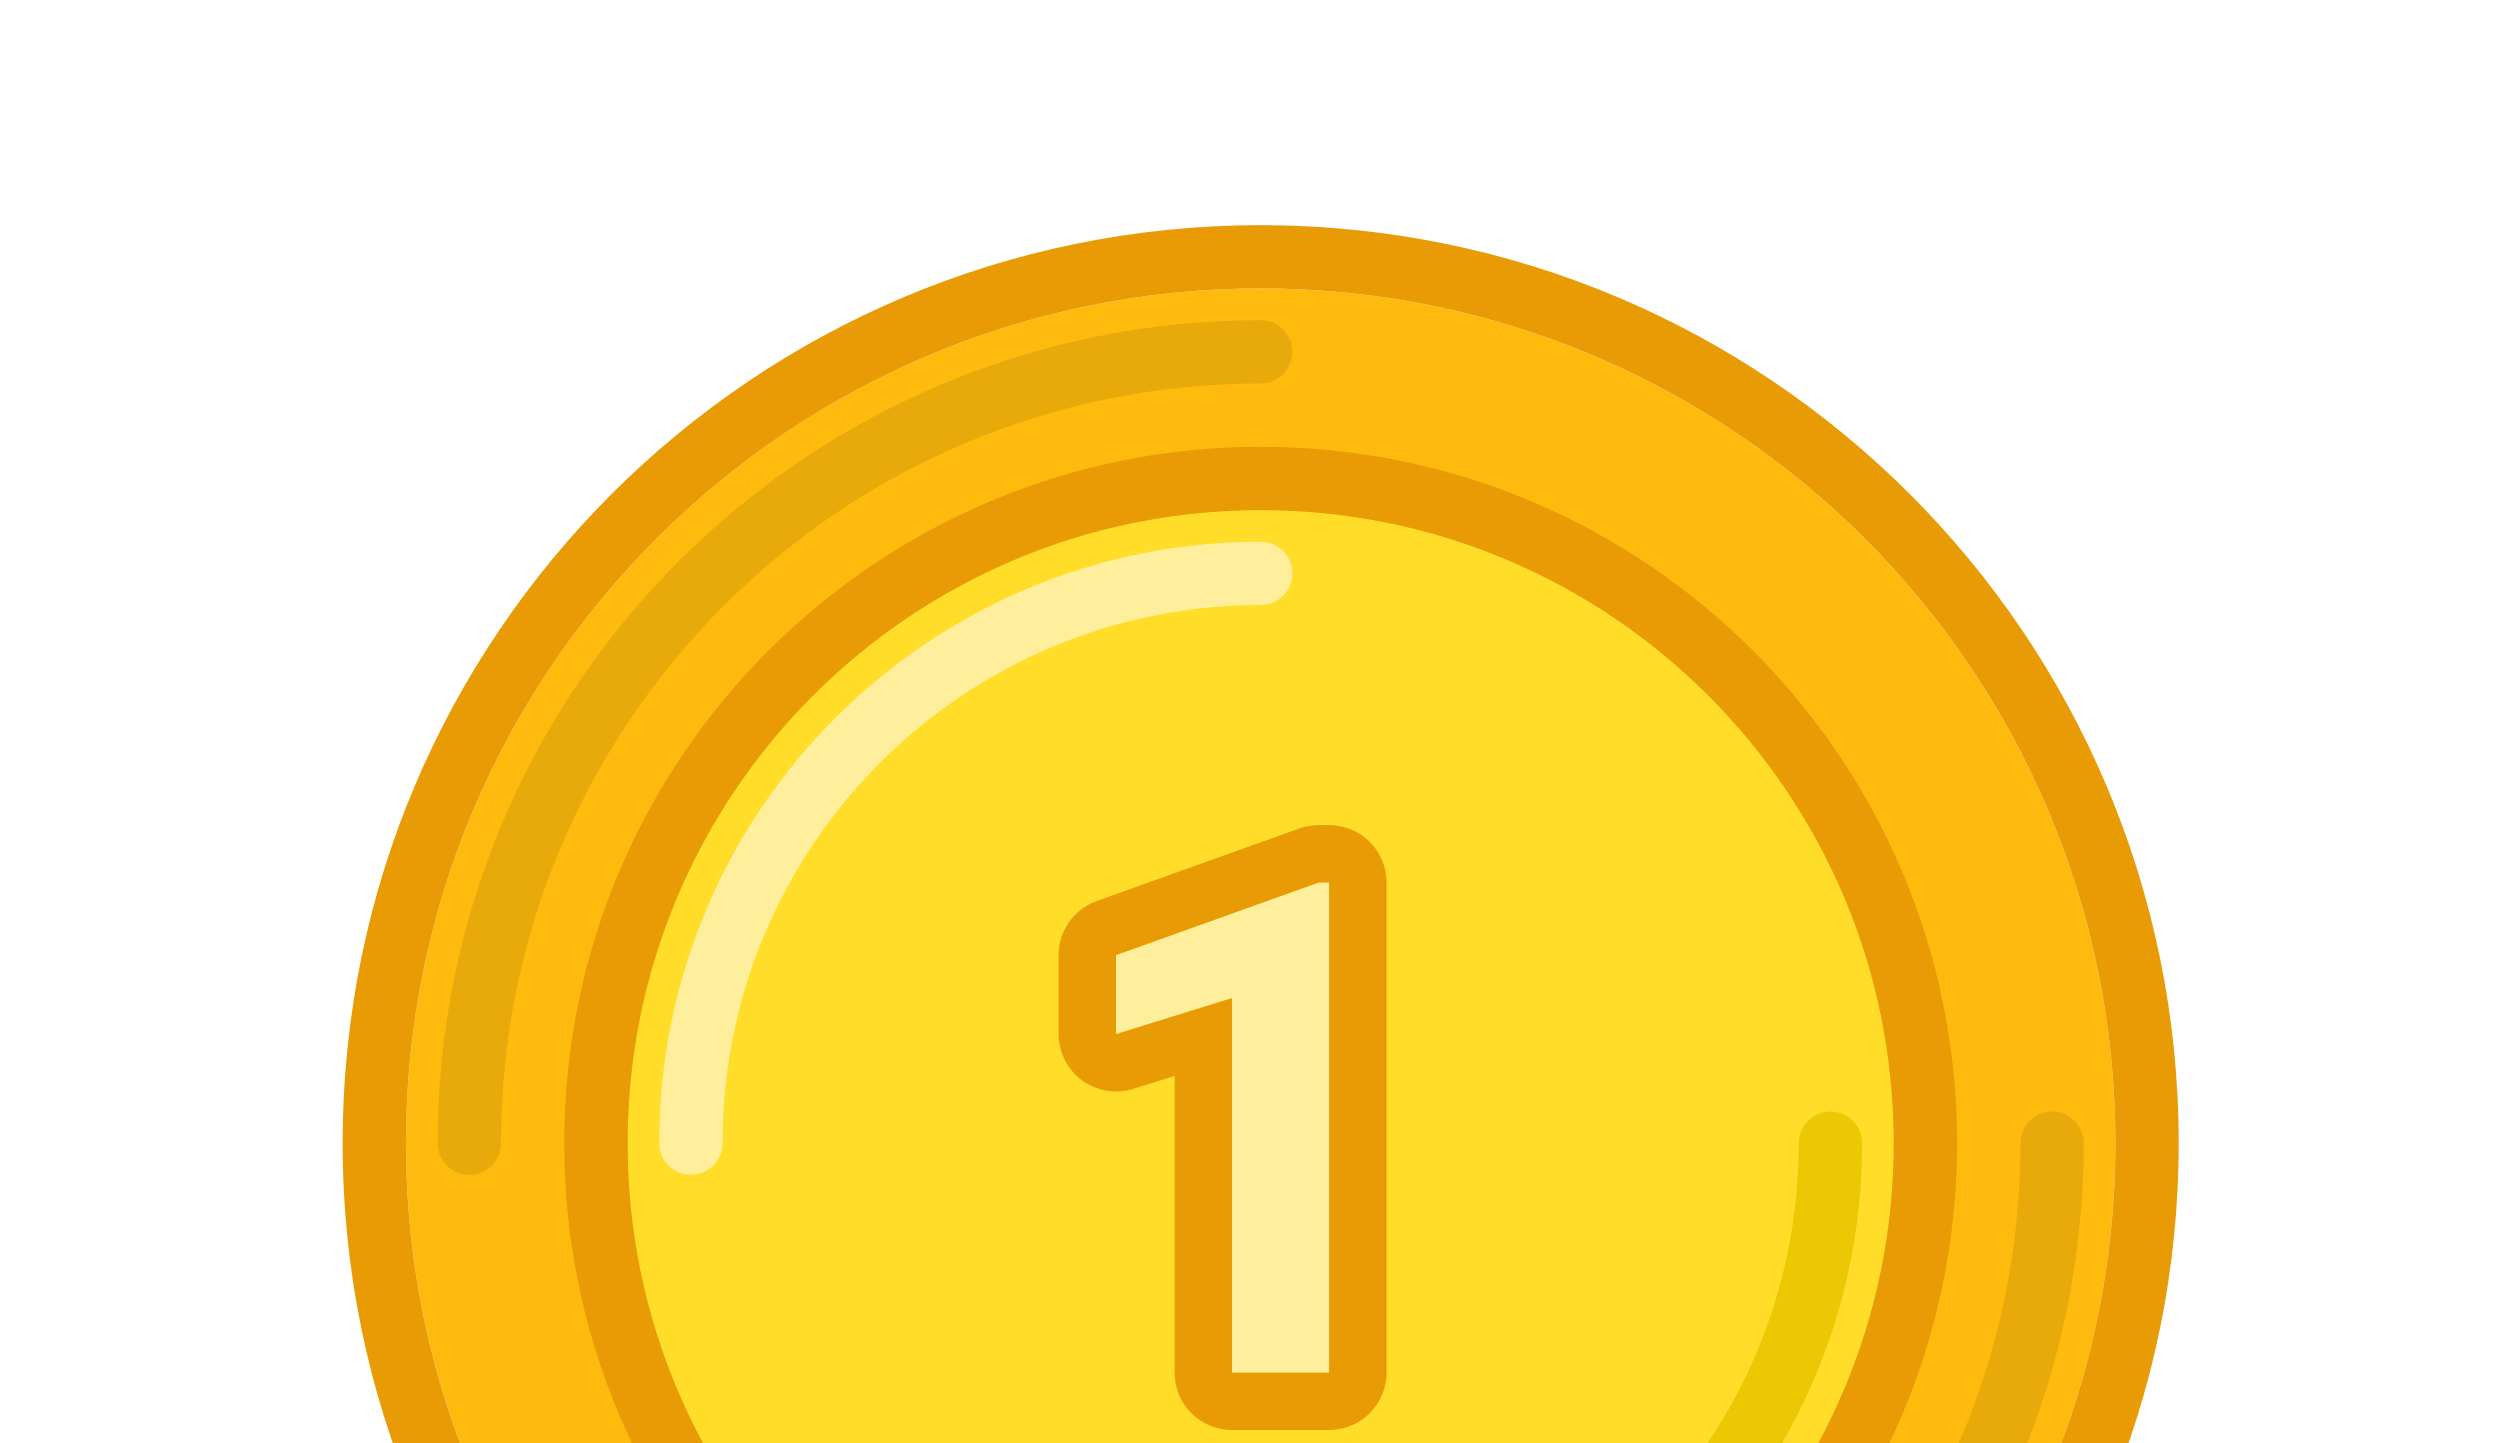
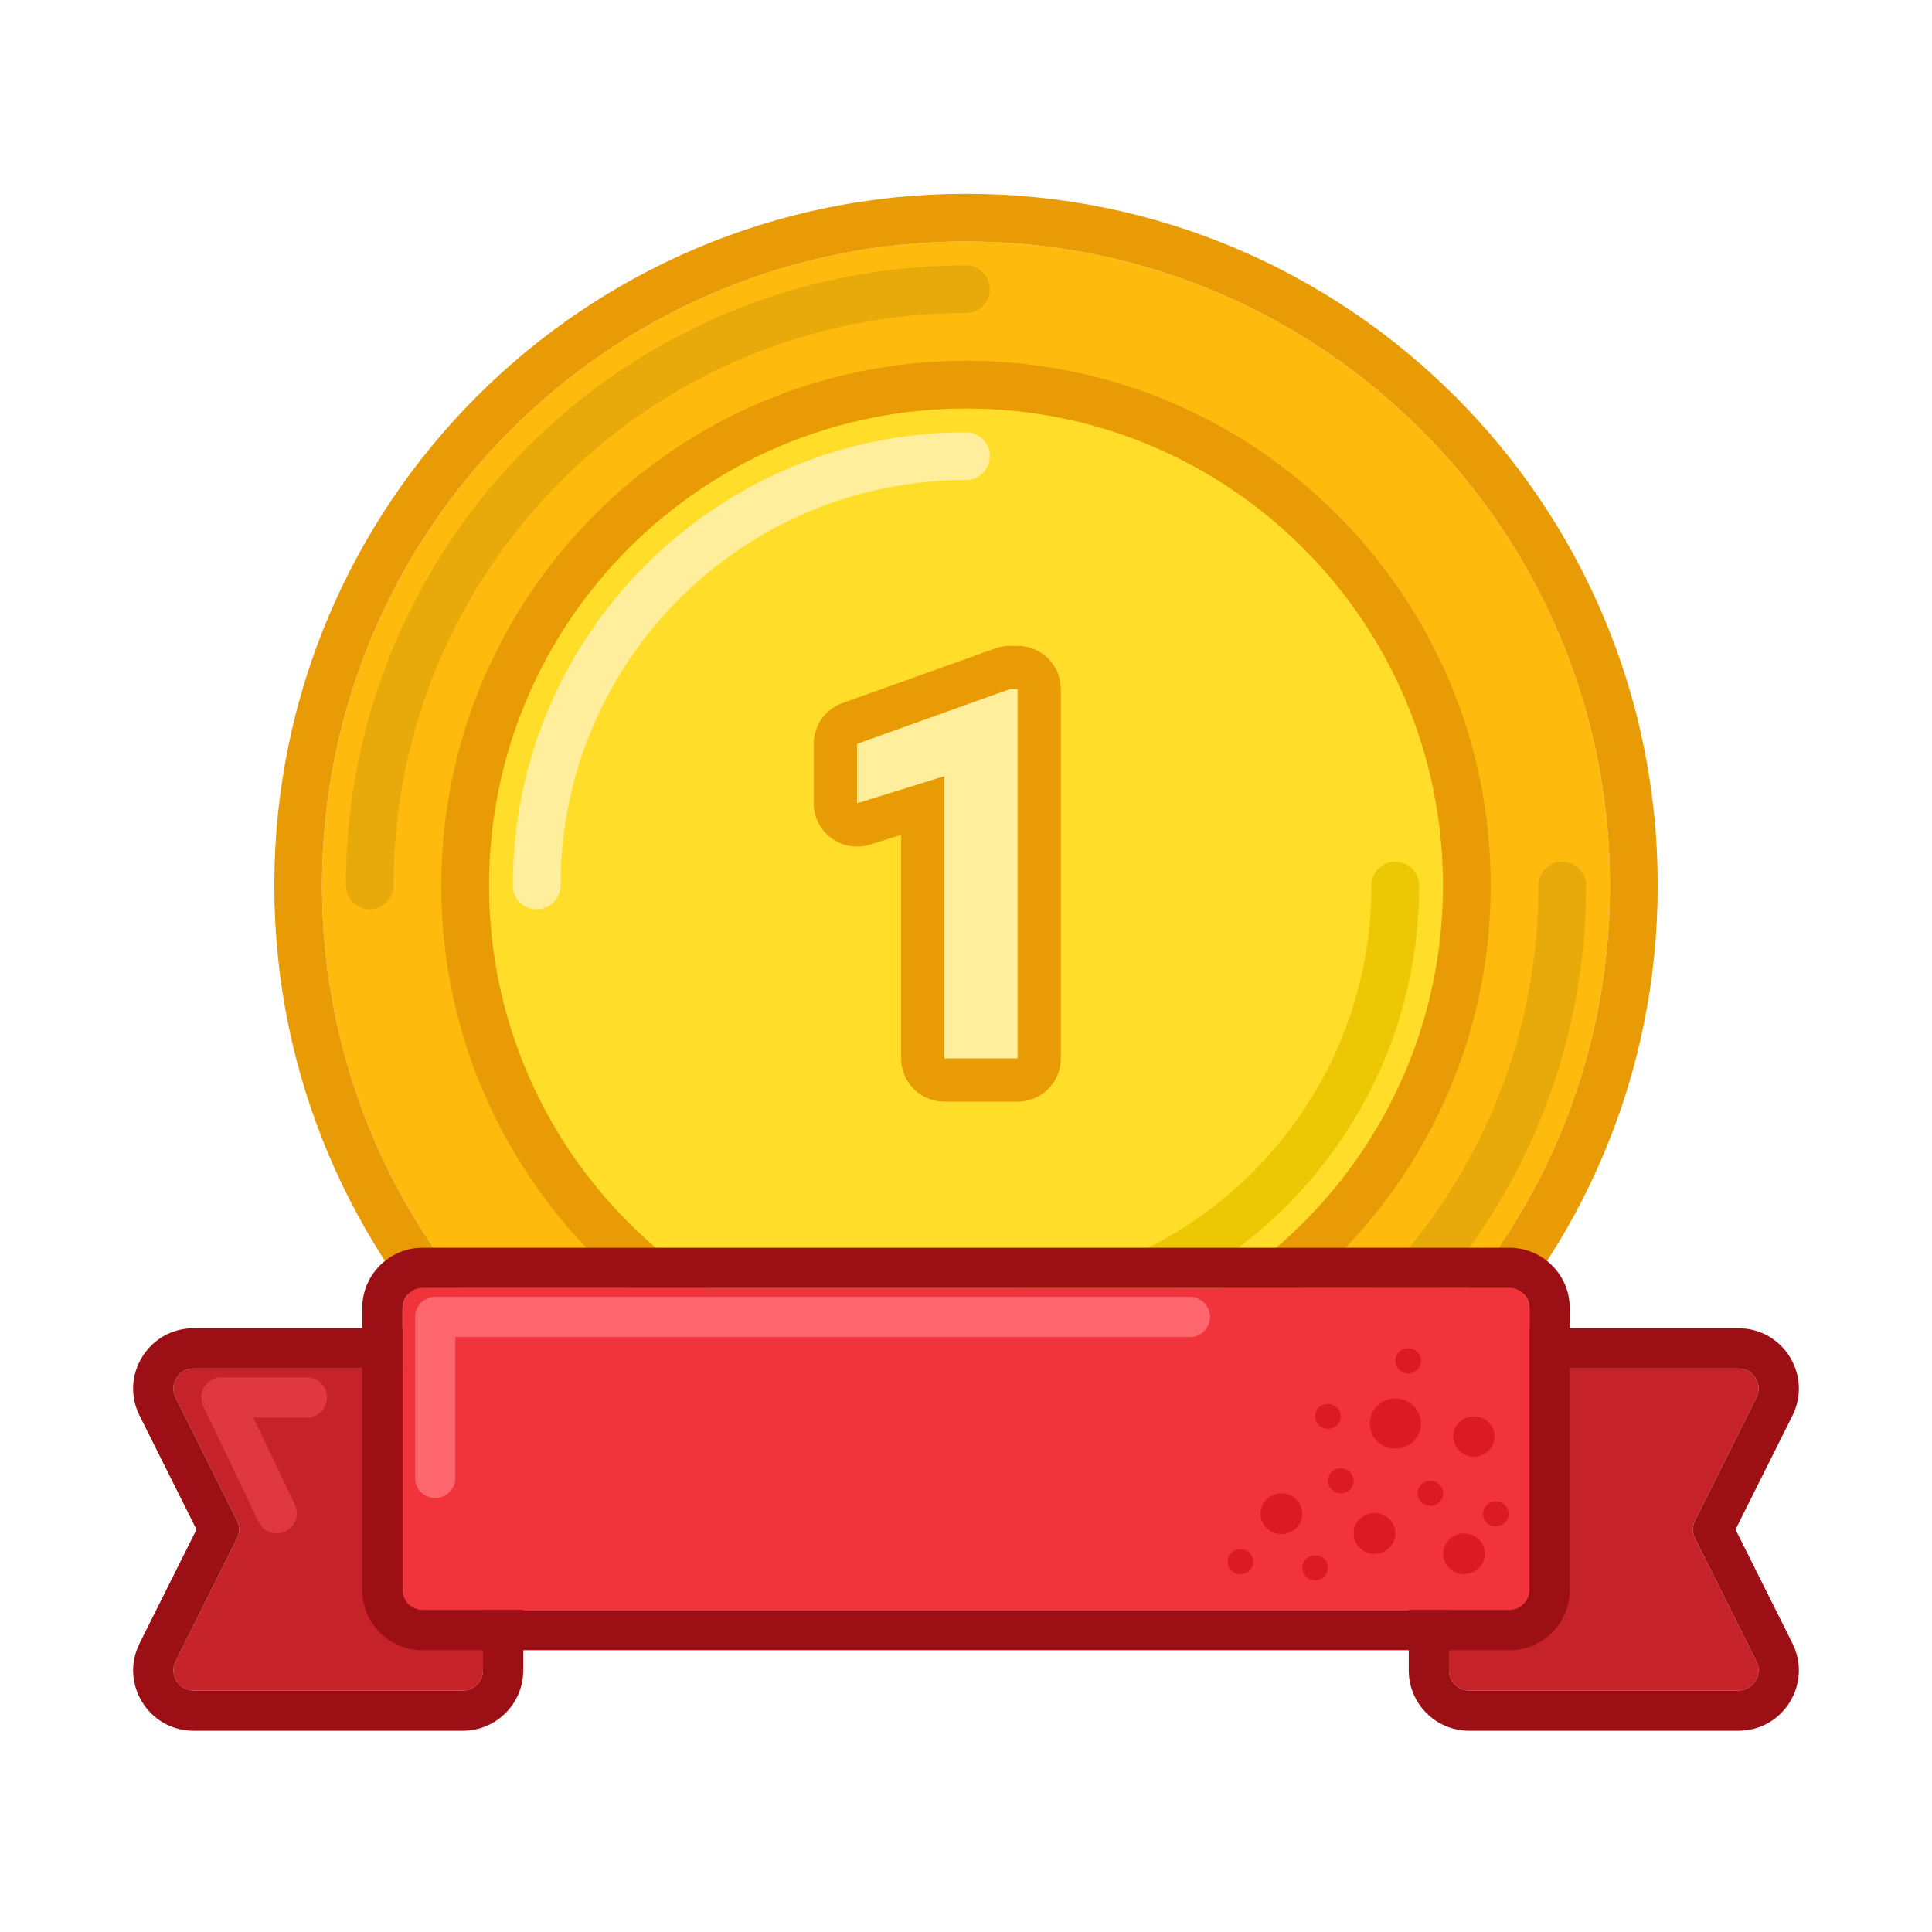
- <svg xmlns="http://www.w3.org/2000/svg" width="52" height="30" viewBox="0 0 52 30" fill="none">
-   <path d="M44 23.778C44 33.596 36.04 41.556 26.222 41.556C16.404 41.556 8.444 33.596 8.444 23.778C8.444 13.959 16.404 6 26.222 6C36.04 6 44 13.959 44 23.778Z" fill="#FFBB0D" />
-   <path fill-rule="evenodd" clip-rule="evenodd" d="M45.317 23.778C45.317 34.324 36.768 42.873 26.222 42.873C15.676 42.873 7.127 34.324 7.127 23.778C7.127 13.233 15.676 4.684 26.222 4.684C36.768 4.684 45.317 13.233 45.317 23.778ZM26.222 41.556C36.04 41.556 44 33.597 44 23.778C44 13.96 36.04 6 26.222 6C16.404 6 8.444 13.96 8.444 23.778C8.444 33.597 16.404 41.556 26.222 41.556Z" fill="#E89B05" />
-   <path fill-rule="evenodd" clip-rule="evenodd" d="M9.761 24.438C9.398 24.438 9.103 24.143 9.103 23.779C9.103 14.324 16.767 6.66 26.222 6.66C26.586 6.66 26.881 6.955 26.881 7.318C26.881 7.682 26.586 7.977 26.222 7.977C17.495 7.977 10.42 15.052 10.42 23.779C10.42 24.143 10.125 24.438 9.761 24.438Z" fill="#E8AA0A" />
-   <path fill-rule="evenodd" clip-rule="evenodd" d="M42.683 23.119C43.047 23.119 43.341 23.414 43.341 23.778C43.341 33.232 35.677 40.897 26.222 40.897C25.858 40.897 25.564 40.602 25.564 40.239C25.564 39.875 25.858 39.58 26.222 39.58C34.95 39.58 42.025 32.505 42.025 23.778C42.025 23.414 42.319 23.119 42.683 23.119Z" fill="#E8AA0A" />
-   <path d="M39.391 23.778C39.391 31.051 33.495 36.947 26.222 36.947C18.949 36.947 13.053 31.051 13.053 23.778C13.053 16.505 18.949 10.609 26.222 10.609C33.495 10.609 39.391 16.505 39.391 23.778Z" fill="#FFDD28" />
-   <path fill-rule="evenodd" clip-rule="evenodd" d="M40.708 23.779C40.708 31.779 34.222 38.264 26.222 38.264C18.222 38.264 11.736 31.779 11.736 23.779C11.736 15.778 18.222 9.293 26.222 9.293C34.222 9.293 40.708 15.778 40.708 23.779ZM26.222 36.947C33.495 36.947 39.391 31.052 39.391 23.779C39.391 16.506 33.495 10.61 26.222 10.61C18.949 10.61 13.053 16.506 13.053 23.779C13.053 31.052 18.949 36.947 26.222 36.947Z" fill="#E89B05" />
-   <path fill-rule="evenodd" clip-rule="evenodd" d="M26.222 34.972C32.404 34.972 37.415 29.961 37.415 23.779C37.415 23.415 37.71 23.12 38.074 23.12C38.438 23.12 38.732 23.415 38.732 23.779C38.732 30.688 33.131 36.289 26.222 36.289C25.858 36.289 25.564 35.994 25.564 35.631C25.564 35.267 25.858 34.972 26.222 34.972Z" fill="#ECC704" />
-   <path fill-rule="evenodd" clip-rule="evenodd" d="M26.222 12.585C20.04 12.585 15.029 17.596 15.029 23.778C15.029 24.142 14.734 24.436 14.37 24.436C14.007 24.436 13.712 24.142 13.712 23.778C13.712 16.869 19.313 11.268 26.222 11.268C26.586 11.268 26.881 11.562 26.881 11.926C26.881 12.29 26.586 12.585 26.222 12.585Z" fill="#FFEF9C" />
-   <path d="M27.646 28.551H25.625V20.761L23.213 21.509V19.866L27.429 18.355H27.646V28.551Z" fill="#FFEF9C" />
-   <path fill-rule="evenodd" clip-rule="evenodd" d="M28.84 28.551C28.84 29.21 28.305 29.744 27.646 29.744H25.625C24.966 29.744 24.432 29.21 24.432 28.551V22.381L23.566 22.649C23.204 22.761 22.81 22.695 22.505 22.47C22.2 22.245 22.019 21.888 22.019 21.509V19.866C22.019 19.362 22.336 18.912 22.81 18.742L27.027 17.232C27.156 17.186 27.292 17.162 27.429 17.162H27.646C28.305 17.162 28.84 17.696 28.84 18.355V28.551ZM25.625 20.761V28.551H27.646V18.355H27.429L23.213 19.866V21.509L25.625 20.761Z" fill="#E89B05" />
+ <svg xmlns="http://www.w3.org/2000/svg" width="96" height="96" viewBox="0 0 96 96" fill="none">
+   <path d="M80 44C80 61.673 65.673 76 48 76C30.327 76 16 61.673 16 44C16 26.327 30.327 12 48 12C65.673 12 80 26.327 80 44Z" fill="#FFBB0D" />
+   <path fill-rule="evenodd" clip-rule="evenodd" d="M82.371 44C82.371 62.982 66.983 78.37 48 78.37C29.018 78.37 13.63 62.982 13.63 44C13.63 25.017 29.018 9.629 48 9.629C66.983 9.629 82.371 25.017 82.371 44ZM48 76C65.673 76 80 61.673 80 44C80 26.327 65.673 12 48 12C30.327 12 16 26.327 16 44C16 61.673 30.327 76 48 76Z" fill="#E89B05" />
+   <path fill-rule="evenodd" clip-rule="evenodd" d="M18.371 45.185C17.716 45.185 17.186 44.654 17.186 44C17.186 26.981 30.982 13.185 48 13.185C48.655 13.185 49.185 13.716 49.185 14.37C49.185 15.025 48.655 15.555 48 15.555C32.291 15.555 19.556 28.29 19.556 44C19.556 44.654 19.025 45.185 18.371 45.185Z" fill="#E8AA0A" />
+   <path fill-rule="evenodd" clip-rule="evenodd" d="M77.63 42.815C78.285 42.815 78.815 43.345 78.815 44C78.815 61.018 65.019 74.814 48.001 74.814C47.346 74.814 46.815 74.284 46.815 73.629C46.815 72.975 47.346 72.444 48.001 72.444C63.71 72.444 76.445 59.709 76.445 44C76.445 43.345 76.976 42.815 77.63 42.815Z" fill="#E8AA0A" />
+   <path d="M71.704 44C71.704 57.091 61.092 67.703 48.001 67.703C34.909 67.703 24.297 57.091 24.297 44C24.297 30.908 34.909 20.296 48.001 20.296C61.092 20.296 71.704 30.908 71.704 44Z" fill="#FFDD28" />
+   <path fill-rule="evenodd" clip-rule="evenodd" d="M74.074 44C74.074 58.4 62.4 70.074 48 70.074C33.599 70.074 21.926 58.4 21.926 44C21.926 29.599 33.599 17.926 48 17.926C62.4 17.926 74.074 29.599 74.074 44ZM48 67.704C61.091 67.704 71.704 57.091 71.704 44C71.704 30.909 61.091 20.296 48 20.296C34.909 20.296 24.296 30.909 24.296 44C24.296 57.091 34.909 67.704 48 67.704Z" fill="#E89B05" />
+   <path fill-rule="evenodd" clip-rule="evenodd" d="M48 64.148C59.128 64.148 68.148 55.127 68.148 43.999C68.148 43.345 68.679 42.814 69.333 42.814C69.988 42.814 70.519 43.345 70.519 43.999C70.519 56.436 60.437 66.518 48 66.518C47.346 66.518 46.815 65.987 46.815 65.333C46.815 64.678 47.346 64.148 48 64.148Z" fill="#ECC704" />
+   <path fill-rule="evenodd" clip-rule="evenodd" d="M48 23.852C36.872 23.852 27.852 32.872 27.852 44C27.852 44.654 27.321 45.185 26.667 45.185C26.012 45.185 25.481 44.654 25.481 44C25.481 31.563 35.563 21.481 48 21.481C48.654 21.481 49.185 22.012 49.185 22.667C49.185 23.321 48.654 23.852 48 23.852Z" fill="#FFEF9C" />
+   <path d="M11.776 75.553L8.723 69.447C8.391 68.782 8.874 68 9.618 68L23 68C23.552 68 24 68.448 24 69L24 83C24 83.552 23.552 84 23 84L9.618 84C8.874 84 8.391 83.218 8.723 82.553L11.776 76.447C11.917 76.166 11.917 75.834 11.776 75.553Z" fill="#C52229" />
+   <path d="M84.223 75.553L87.276 69.447C87.608 68.782 87.125 68 86.382 68L73 68C72.447 68 72 68.448 72 69L72 83C72 83.552 72.447 84 73 84L86.382 84C87.125 84 87.608 83.218 87.276 82.553L84.223 76.447C84.082 76.166 84.082 75.834 84.223 75.553Z" fill="#C52229" />
+   <path fill-rule="evenodd" clip-rule="evenodd" d="M9.764 76L6.935 70.342C5.937 68.347 7.388 66 9.618 66L23 66C24.657 66 26 67.343 26 69L26 83C26 84.657 24.657 86 23 86L9.618 86C7.388 86 5.937 83.653 6.935 81.658L9.764 76ZM9.987 76.446C9.987 76.447 9.987 76.447 9.987 76.447L10.882 76L9.987 76.447L9.987 76.446ZM86.236 76L89.065 70.342C90.062 68.347 88.612 66 86.382 66L73 66C71.343 66 70 67.343 70 69L70 83C70 84.657 71.343 86 73 86L86.382 86C88.612 86 90.062 83.653 89.065 81.658L86.236 76ZM87.276 69.447L84.224 75.553C84.083 75.834 84.083 76.166 84.224 76.447L87.276 82.553C87.609 83.218 87.125 84 86.382 84L73 84C72.448 84 72 83.552 72 83L72 69C72 68.448 72.448 68 73 68L86.382 68C87.125 68 87.609 68.782 87.276 69.447ZM8.724 69.447L11.776 75.553C11.917 75.834 11.917 76.166 11.776 76.447L8.724 82.553C8.391 83.218 8.875 84 9.618 84L23 84C23.552 84 24 83.552 24 83L24 69C24 68.448 23.552 68 23 68L9.618 68C8.875 68 8.391 68.782 8.724 69.447Z" fill="#9B0F15" />
+   <path fill-rule="evenodd" clip-rule="evenodd" d="M10.154 68.904C10.337 68.614 10.656 68.438 11 68.438H15.25C15.802 68.438 16.25 68.885 16.25 69.438C16.25 69.99 15.802 70.438 15.25 70.438H12.587L14.652 74.756C14.89 75.254 14.68 75.851 14.181 76.09C13.683 76.328 13.086 76.117 12.848 75.619L10.098 69.869C9.95 69.559 9.971 69.195 10.154 68.904Z" fill="#DF3840" />
+   <path d="M76 79L76 65C76 64.448 75.552 64 75 64L21 64C20.448 64 20 64.448 20 65L20 79C20 79.552 20.448 80 21 80L75 80C75.552 80 76 79.552 76 79Z" fill="#F1333B" />
+   <path fill-rule="evenodd" clip-rule="evenodd" d="M78 65L78 79C78 80.657 76.657 82 75 82L21 82C19.343 82 18 80.657 18 79L18 65C18 63.343 19.343 62 21 62L75 62C76.657 62 78 63.343 78 65ZM76 65L76 79C76 79.552 75.552 80 75 80L21 80C20.448 80 20 79.552 20 79L20 65C20 64.448 20.448 64 21 64L75 64C75.552 64 76 64.448 76 65Z" fill="#9B0F15" />
+   <path d="M73.237 72.379C72.671 72.379 72.212 71.932 72.212 71.379C72.212 70.827 72.671 70.379 73.237 70.379C73.804 70.379 74.263 70.827 74.263 71.379C74.263 71.932 73.804 72.379 73.237 72.379Z" fill="#DB1B24" />
+   <path d="M69.336 71.98C68.632 71.98 68.061 71.423 68.061 70.736C68.061 70.048 68.632 69.491 69.336 69.491C70.04 69.491 70.611 70.048 70.611 70.736C70.611 71.423 70.04 71.98 69.336 71.98Z" fill="#DB1B24" />
+   <path d="M71.074 74.824C70.722 74.824 70.436 74.546 70.436 74.202C70.436 73.859 70.722 73.58 71.074 73.58C71.426 73.58 71.712 73.859 71.712 74.202C71.712 74.546 71.426 74.824 71.074 74.824Z" fill="#DB1B24" />
+   <path d="M69.974 68.244C69.621 68.244 69.336 67.966 69.336 67.622C69.336 67.278 69.621 67 69.974 67C70.326 67 70.611 67.278 70.611 67.622C70.611 67.966 70.326 68.244 69.974 68.244Z" fill="#DB1B24" />
+   <path d="M66.623 74.202C66.271 74.202 65.985 73.924 65.985 73.58C65.985 73.237 66.271 72.958 66.623 72.958C66.975 72.958 67.261 73.237 67.261 73.58C67.261 73.924 66.975 74.202 66.623 74.202Z" fill="#DB1B24" />
+   <path d="M65.985 71.001C65.633 71.001 65.348 70.723 65.348 70.379C65.348 70.035 65.633 69.757 65.985 69.757C66.338 69.757 66.623 70.035 66.623 70.379C66.623 70.723 66.338 71.001 65.985 71.001Z" fill="#DB1B24" />
+   <path d="M61.638 78.218C61.285 78.218 61 77.939 61 77.596C61 77.252 61.285 76.974 61.638 76.974C61.99 76.974 62.275 77.252 62.275 77.596C62.275 77.939 61.99 78.218 61.638 78.218Z" fill="#DB1B24" />
+   <path d="M74.325 75.843C73.973 75.843 73.688 75.564 73.688 75.221C73.688 74.877 73.973 74.599 74.325 74.599C74.677 74.599 74.963 74.877 74.963 75.221C74.963 75.564 74.677 75.843 74.325 75.843Z" fill="#DB1B24" />
+   <path d="M68.298 77.206C67.725 77.206 67.26 76.752 67.26 76.193C67.26 75.634 67.725 75.181 68.298 75.181C68.871 75.181 69.336 75.634 69.336 76.193C69.336 76.752 68.871 77.206 68.298 77.206Z" fill="#DB1B24" />
+   <path d="M72.749 78.218C72.176 78.218 71.712 77.765 71.712 77.205C71.712 76.646 72.176 76.193 72.749 76.193C73.323 76.193 73.787 76.646 73.787 77.205C73.787 77.765 73.323 78.218 72.749 78.218Z" fill="#DB1B24" />
+   <path d="M63.672 76.227C63.099 76.227 62.634 75.774 62.634 75.215C62.634 74.656 63.099 74.202 63.672 74.202C64.245 74.202 64.71 74.656 64.71 75.215C64.71 75.774 64.245 76.227 63.672 76.227Z" fill="#DB1B24" />
+   <path d="M65.348 78.525C64.996 78.525 64.71 78.247 64.71 77.903C64.71 77.56 64.996 77.281 65.348 77.281C65.7 77.281 65.985 77.56 65.985 77.903C65.985 78.247 65.7 78.525 65.348 78.525Z" fill="#DB1B24" />
+   <path fill-rule="evenodd" clip-rule="evenodd" d="M20.625 65.438C20.625 64.885 21.073 64.438 21.625 64.438H59.125C59.677 64.438 60.125 64.885 60.125 65.438C60.125 65.99 59.677 66.438 59.125 66.438H22.625V73.438C22.625 73.99 22.177 74.438 21.625 74.438C21.073 74.438 20.625 73.99 20.625 73.438V65.438Z" fill="#FE666D" />
+   <path d="M50.564 52.592H46.926V38.571L42.584 39.917V36.959L50.174 34.241H50.564V52.592Z" fill="#FFEF9C" />
+   <path fill-rule="evenodd" clip-rule="evenodd" d="M52.712 52.593C52.712 53.779 51.75 54.741 50.564 54.741H46.926C45.74 54.741 44.778 53.779 44.778 52.593V41.486L43.22 41.969C42.568 42.172 41.859 42.052 41.309 41.647C40.76 41.242 40.435 40.6 40.435 39.918V36.96C40.435 36.053 41.005 35.243 41.859 34.937L49.449 32.219C49.682 32.135 49.927 32.093 50.173 32.093H50.564C51.75 32.093 52.712 33.054 52.712 34.241V52.593ZM46.926 38.571V52.593H50.564V34.241H50.173L42.584 36.96V39.918L46.926 38.571Z" fill="#E89B05" />
</svg>
